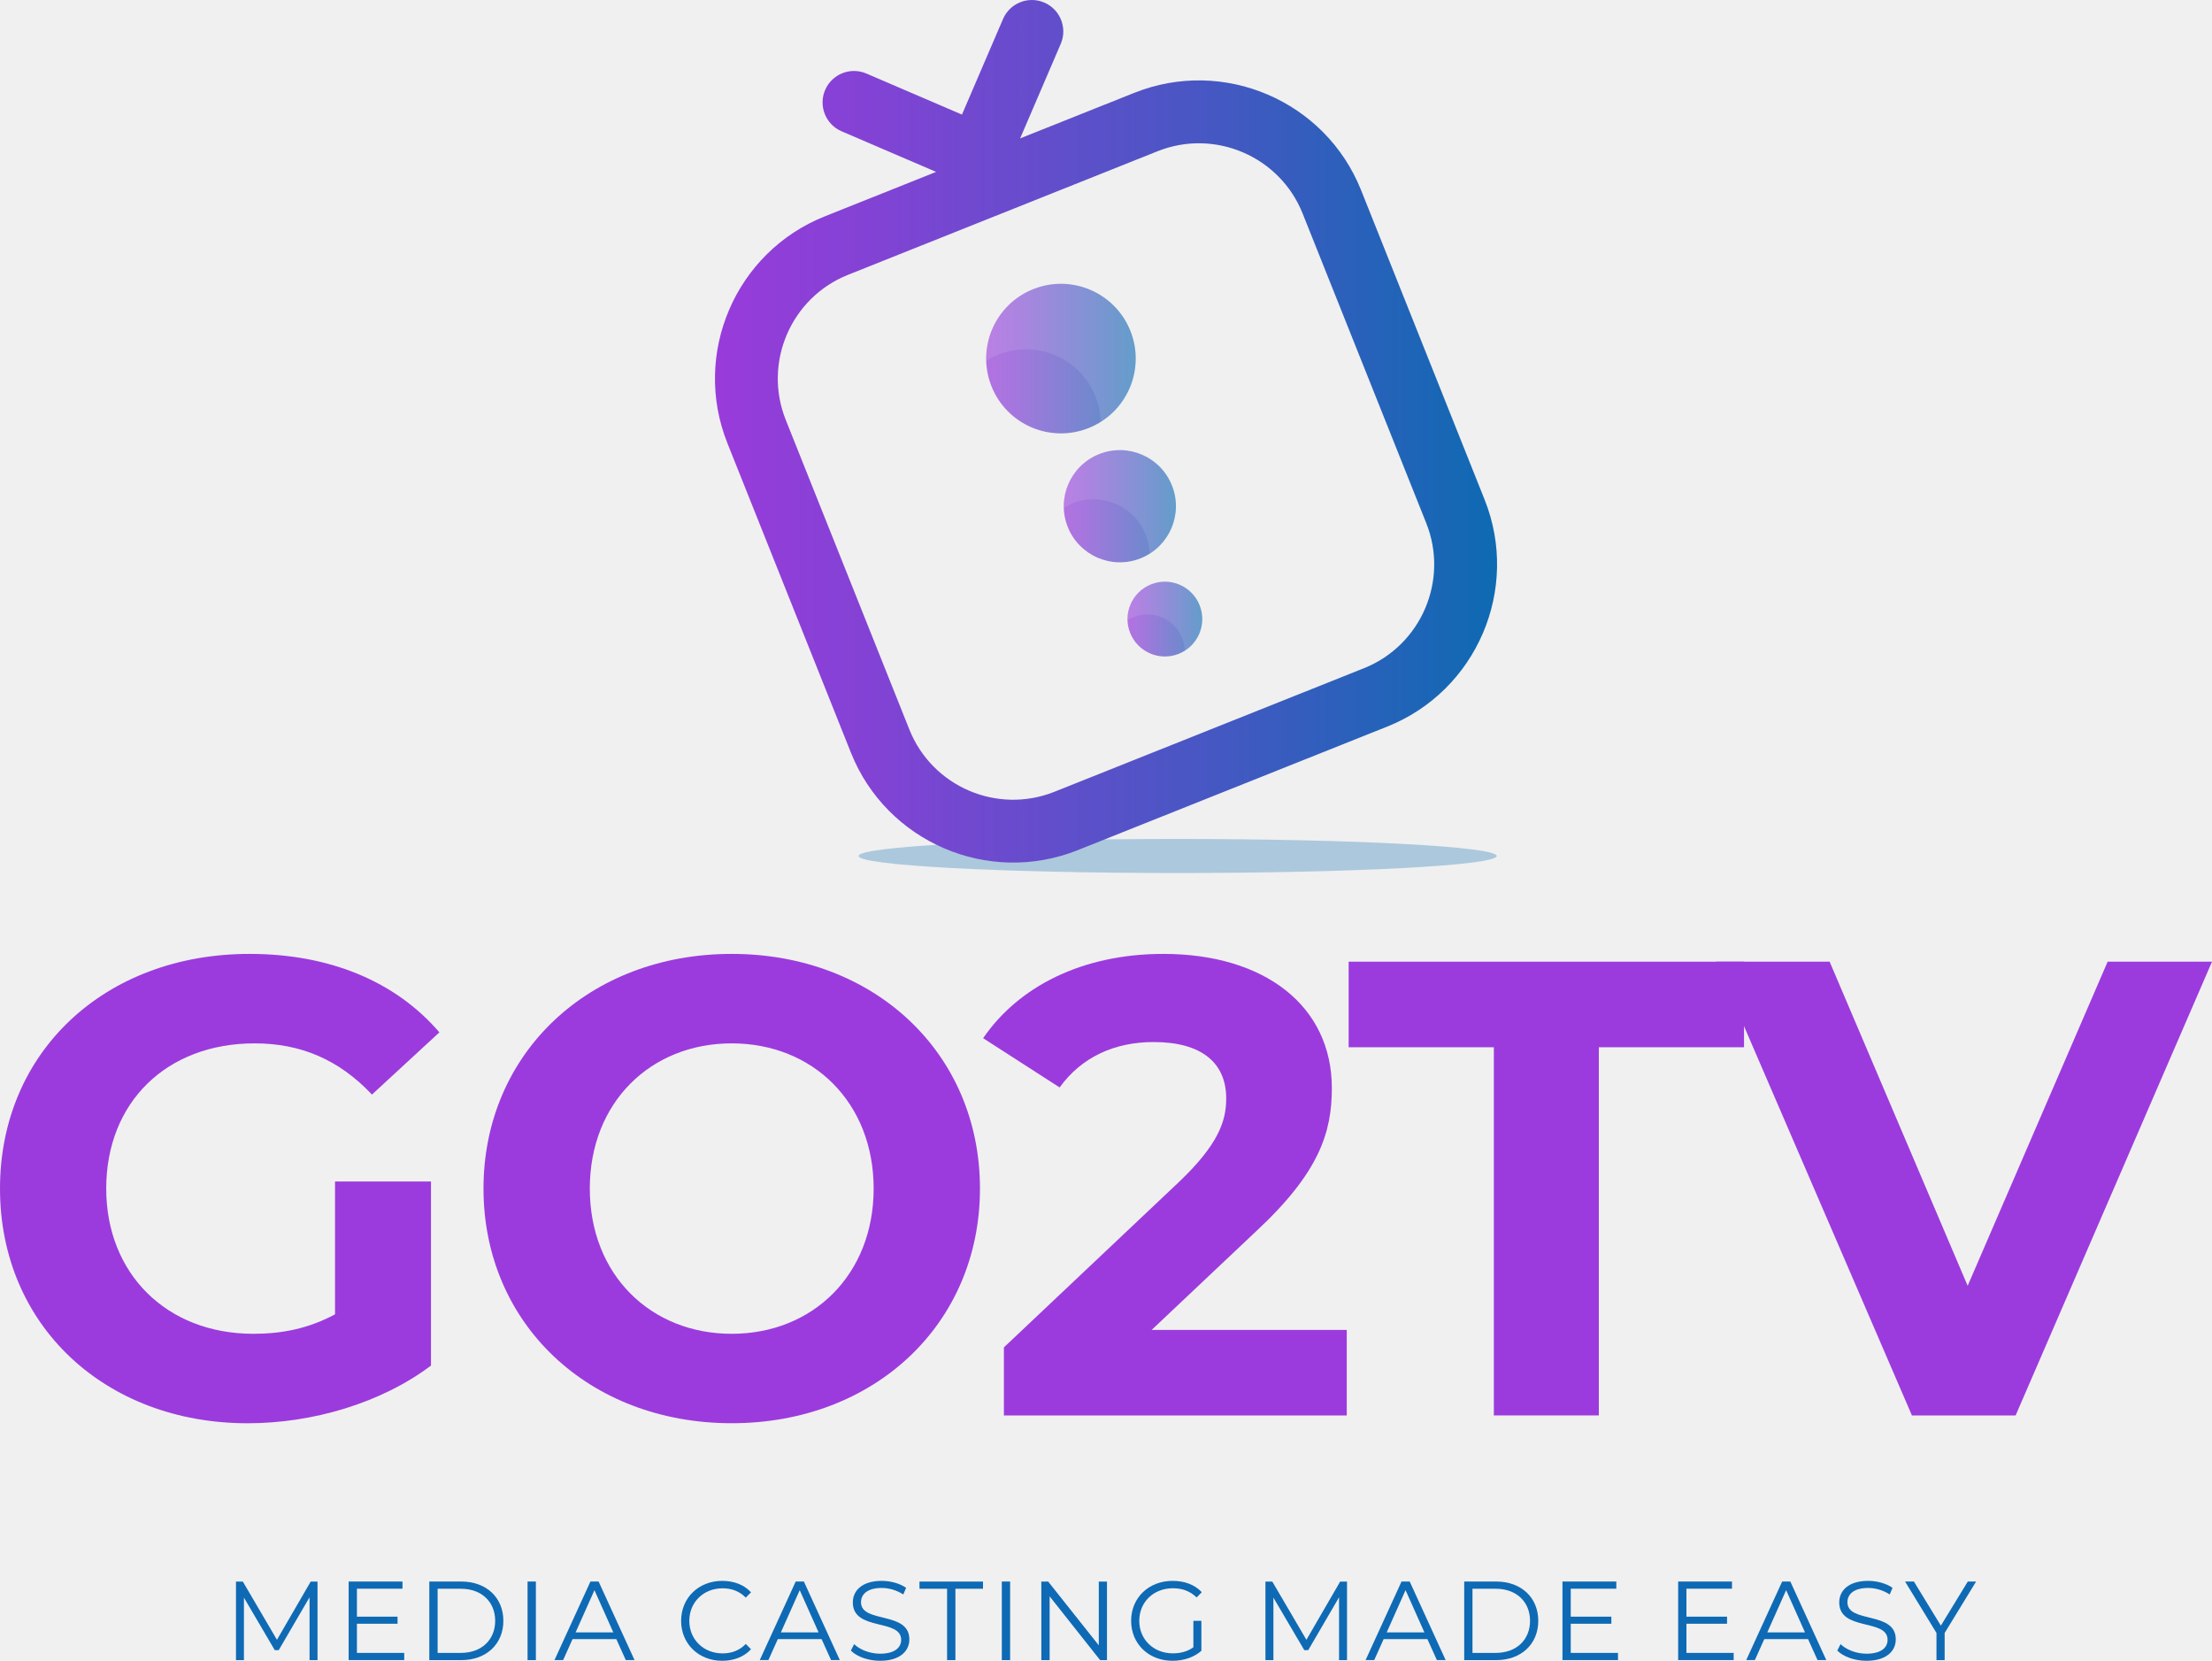
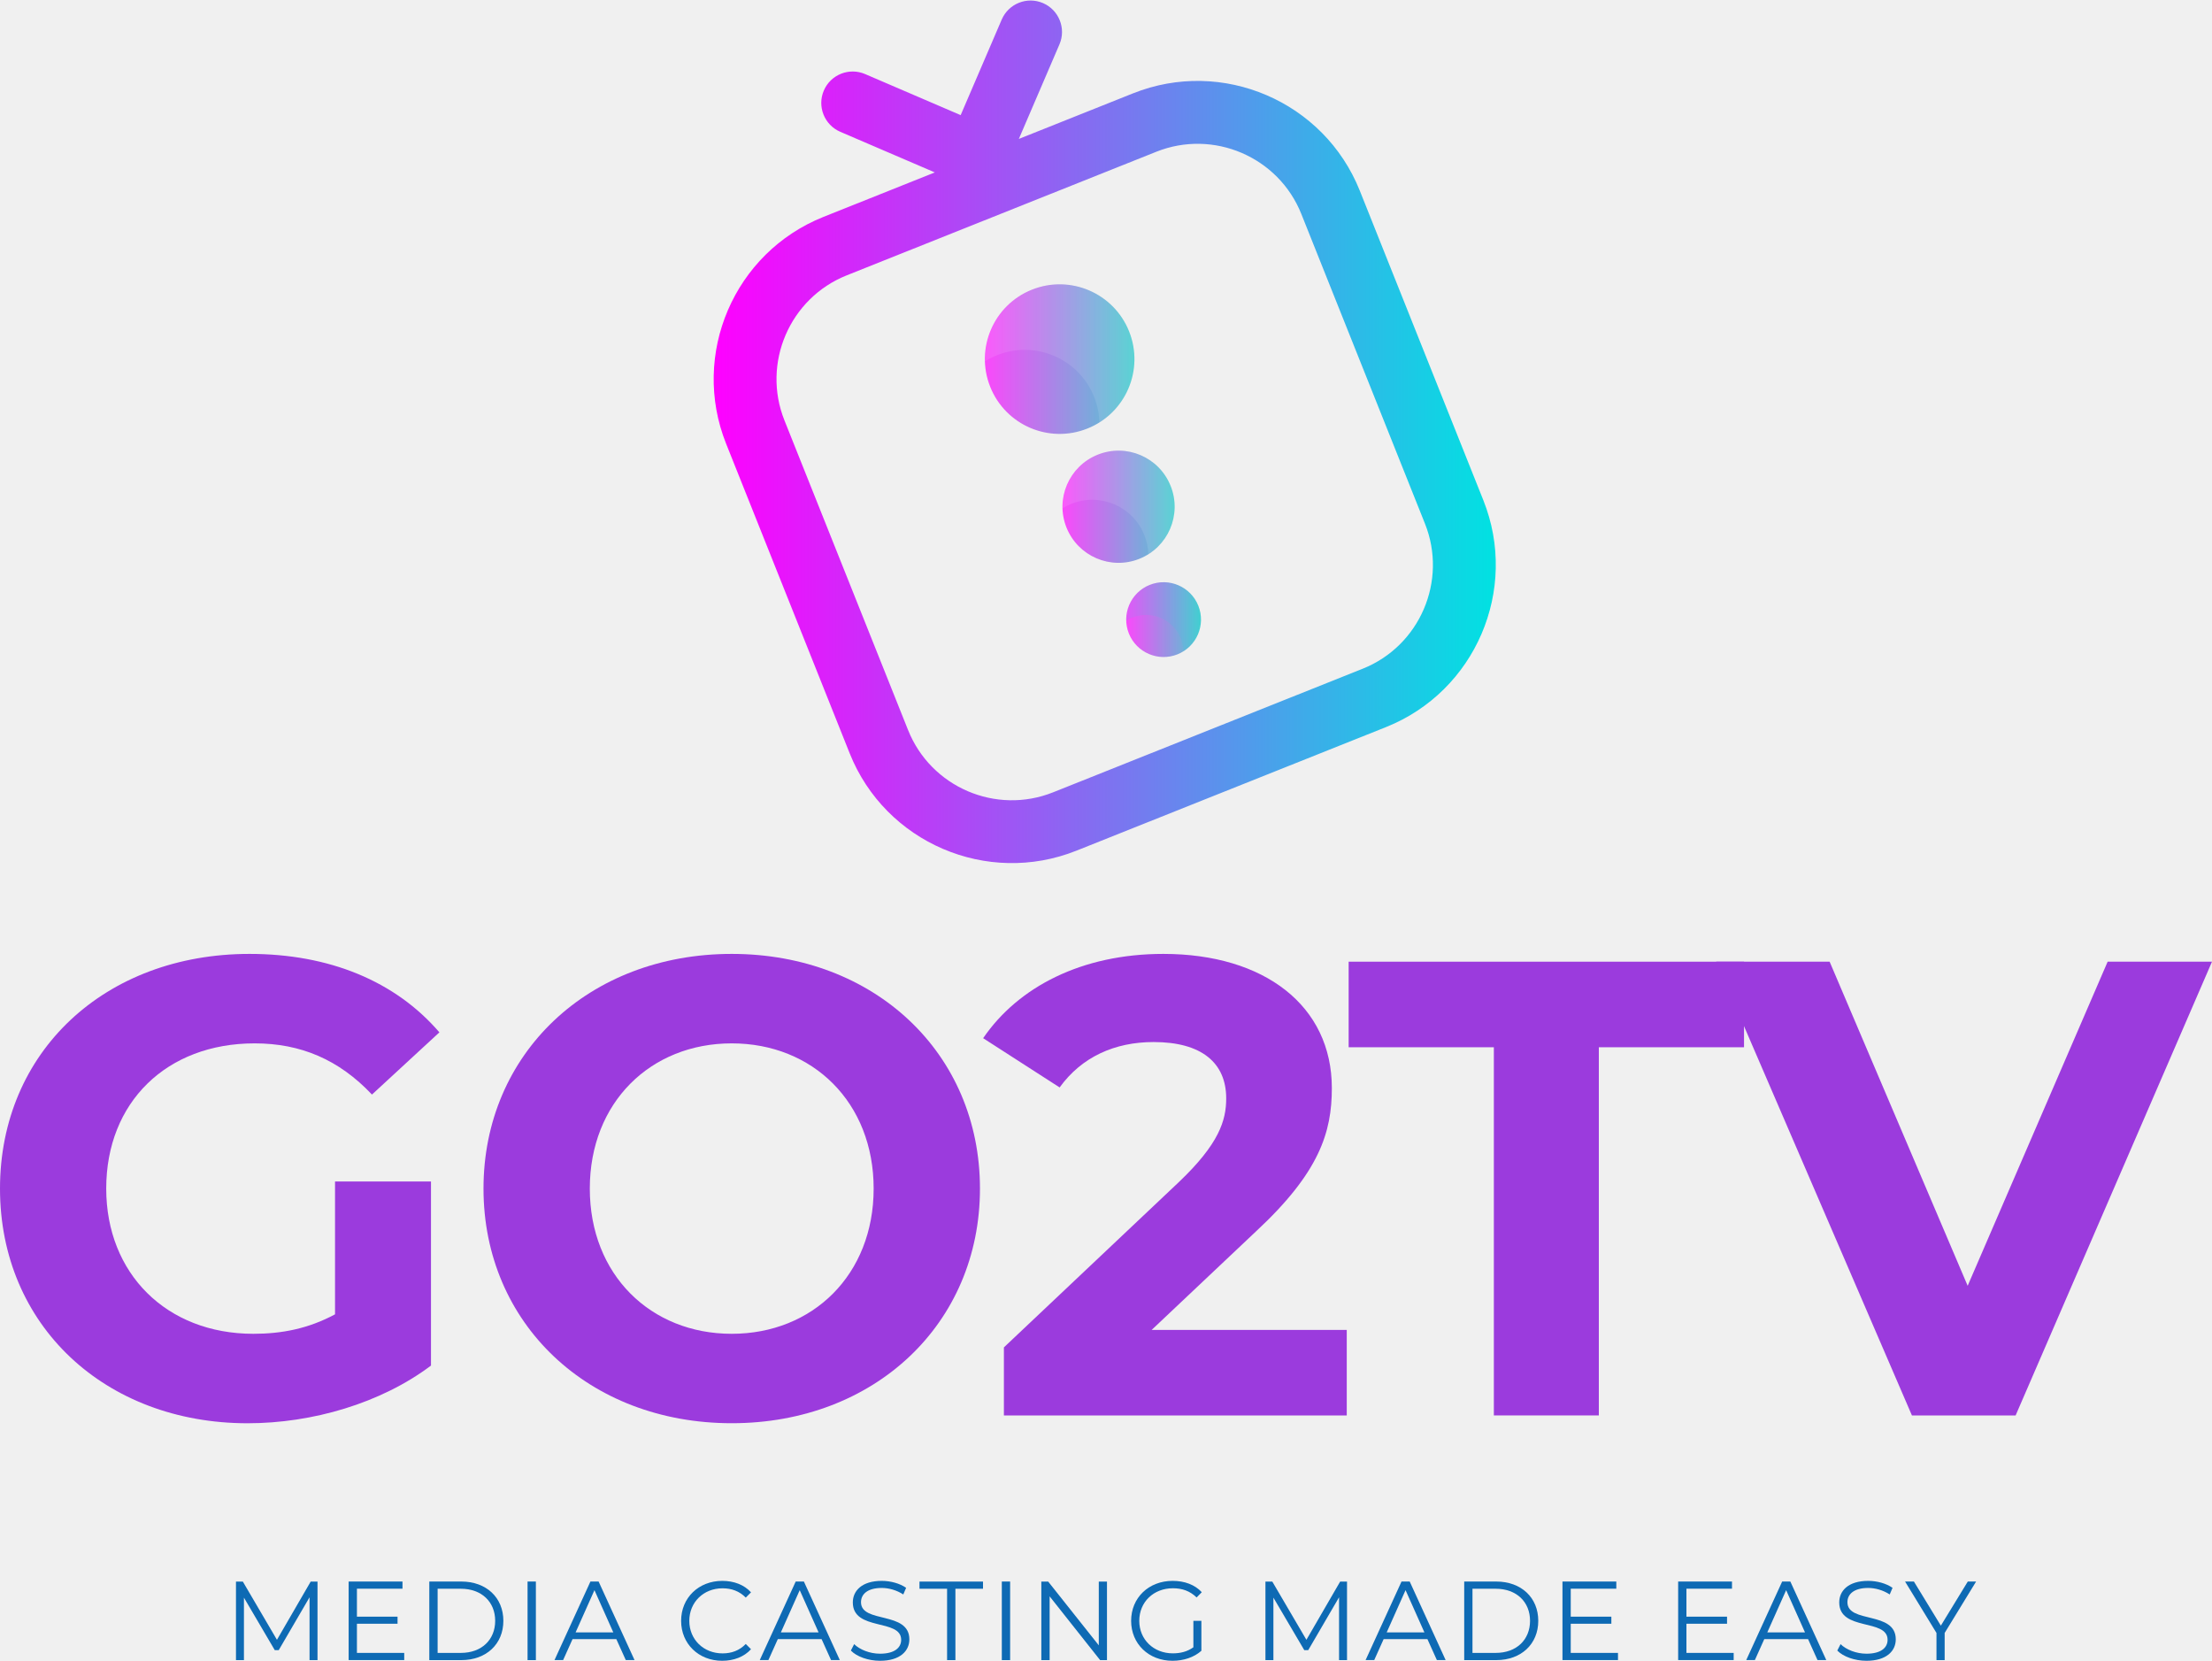
<svg xmlns="http://www.w3.org/2000/svg" version="1.1" id="Layer_1" x="0px" y="0px" viewBox="0 0 5000 3753.5" style="enable-background:new 0 0 5000 3753.5;" xml:space="preserve">
-   <style type="text/css">
+   <defs id="defs17840">
+     <linearGradient id="tv_00000141449102827904000610000013955715412886227600_-9" gradientUnits="userSpaceOnUse" x1="1616.073" y1="974.776" x2="3383.927" y2="974.776" gradientTransform="translate(-2.911531,1.188003)">
+       <stop offset="0" style="stop-color:#ff00ff;stop-opacity:1;" id="stop96" />
+       <stop offset="1" style="stop-color:#00e2e2;stop-opacity:1;" id="stop102" />
+     </linearGradient>
+     <linearGradient id="SVGID_00000108298686308777688430000015871538595859233449_-1" gradientUnits="userSpaceOnUse" x1="2404.535" y1="1144.117" x2="2658.128" y2="1144.117" gradientTransform="translate(-2.911531,1.188003)">
+       <stop offset="0" style="stop-color:#ff00ff;stop-opacity:1;" id="stop79" />
+       <stop offset="1" style="stop-color:#00c0c0;stop-opacity:1;" id="stop85" />
+     </linearGradient>
+     <linearGradient id="SVGID_00000051365145825105389340000016557957498643308713_-2" gradientUnits="userSpaceOnUse" x1="2229.107" y1="810.511" x2="2567.231" y2="810.511" gradientTransform="translate(-2.911531,1.188003)">
+       <stop offset="0" style="stop-color:#ff00ff;stop-opacity:1;" id="stop68" />
+       <stop offset="1" style="stop-color:#00c0c0;stop-opacity:1;" id="stop74" />
+     </linearGradient>
+     <linearGradient id="SVGID_1_-7" gradientUnits="userSpaceOnUse" x1="2548.63" y1="1399.227" x2="2717.693" y2="1399.227" gradientTransform="translate(-2.911531,1.188003)">
+       <stop offset="0" style="stop-color:#ff00ff;stop-opacity:1;" id="stop57" />
+       <stop offset="1" style="stop-color:#00c0c0;stop-opacity:1;" id="stop63" />
+     </linearGradient>
+   </defs>
+   <style type="text/css" id="style17732">
	.st0{fill:#0E6AB4;}
	.st1{fill:#9B3BDD;}
	.st2{opacity:0.3;fill-rule:evenodd;clip-rule:evenodd;fill:#0E6AB2;}
	.st3{opacity:0.7;fill-rule:evenodd;clip-rule:evenodd;fill:url(#SVGID_1_);}
	.st4{opacity:0.7;fill-rule:evenodd;clip-rule:evenodd;fill:url(#SVGID_00000029046040898124588740000001683222004198847648_);}
	.st5{opacity:0.7;fill-rule:evenodd;clip-rule:evenodd;fill:url(#SVGID_00000127029156318695218250000003327395954703514274_);}
	.st6{opacity:0.1;fill-rule:evenodd;clip-rule:evenodd;fill:#FFFFFF;}
	.st7{fill:url(#tv_00000042717097837322468730000008805213007688031910_);}
</style>
  <g id="Subtitle">
-     <path class="st0" d="M717.7,3574.4V3752h-18v-142l-69.7,119.5h-8.9l-69.7-118.7V3752h-18v-177.5h15.5l77.1,131.6l76.3-131.6H717.7z   " />
-     <path class="st0" d="M913.7,3735.7v16.2H788.1v-177.5h121.7v16.2h-103v63.2h91.8v16h-91.8v65.9H913.7z" />
-     <path class="st0" d="M970.4,3574.4h72.3c56.8,0,95.1,36.5,95.1,88.8s-38.3,88.8-95.1,88.8h-72.3V3574.4z M1041.7,3735.7   c47.2,0,77.6-29.9,77.6-72.5c0-42.6-30.4-72.5-77.6-72.5h-52.5v145.1H1041.7z" />
-     <path class="st0" d="M1192.5,3574.4h18.8V3752h-18.8V3574.4z" />
-     <path class="st0" d="M1393.1,3704.5h-98.9l-21.3,47.4h-19.5l81.2-177.5h18.5l81.2,177.5h-19.8L1393.1,3704.5z M1386.3,3689.3   l-42.6-95.4l-42.6,95.4H1386.3z" />
-     <path class="st0" d="M1539.6,3663.2c0-52,39.6-90.3,93.1-90.3c25.9,0,49.2,8.6,64.9,25.9l-11.9,11.9c-14.5-14.7-32.2-21-52.5-21   c-42.9,0-75.1,31.4-75.1,73.6c0,42.1,32.2,73.5,75.1,73.5c20.3,0,38-6.3,52.5-21.3l11.9,11.9c-15.7,17.3-39.1,26.1-65.2,26.1   C1579.2,3753.5,1539.6,3715.2,1539.6,3663.2z" />
-     <path class="st0" d="M1857.1,3704.5h-98.9l-21.3,47.4h-19.5l81.2-177.5h18.5l81.2,177.5h-19.8L1857.1,3704.5z M1850.3,3689.3   l-42.6-95.4l-42.6,95.4H1850.3z" />
-     <path class="st0" d="M1923.3,3730.4l7.4-14.5c12.7,12.4,35.2,21.6,58.6,21.6c33.2,0,47.7-13.9,47.7-31.4   c0-48.7-109.3-18.8-109.3-84.5c0-26.1,20.3-48.7,65.4-48.7c20.1,0,40.9,5.8,55.1,15.7l-6.4,15c-15.2-9.9-33-14.7-48.7-14.7   c-32.5,0-46.9,14.4-46.9,32.2c0,48.7,109.3,19.3,109.3,84c0,26.1-20.8,48.4-66.2,48.4C1962.6,3753.5,1936.5,3744.1,1923.3,3730.4z" />
-     <path class="st0" d="M2140.8,3590.7h-62.4v-16.2H2222v16.2h-62.4V3752h-18.8V3590.7z" />
-     <path class="st0" d="M2264.5,3574.4h18.8V3752h-18.8V3574.4z" />
-     <path class="st0" d="M2502.2,3574.4V3752h-15.5l-114.1-144.1V3752h-18.8v-177.5h15.5l114.4,144.1v-144.1H2502.2z" />
-     <path class="st0" d="M2697.6,3663.2h18v67.7c-16.7,15-40.6,22.6-65.2,22.6c-54,0-93.6-38.3-93.6-90.3c0-52,39.6-90.3,93.8-90.3   c26.9,0,50.2,8.6,65.9,25.6l-11.7,11.9c-15-14.7-32.7-20.8-53.5-20.8c-43.9,0-76.1,31.2-76.1,73.6c0,42.1,32.2,73.5,75.9,73.5   c17,0,32.7-3.8,46.4-13.7V3663.2z" />
-     <path class="st0" d="M3044.8,3574.4V3752h-18v-142l-69.7,119.5h-8.9l-69.8-118.7V3752h-18v-177.5h15.5l77.1,131.6l76.3-131.6   H3044.8z" />
-     <path class="st0" d="M3226.5,3704.5h-98.9l-21.3,47.4h-19.5l81.2-177.5h18.5l81.2,177.5h-19.8L3226.5,3704.5z M3219.7,3689.3   l-42.6-95.4l-42.6,95.4H3219.7z" />
-     <path class="st0" d="M3309.7,3574.4h72.3c56.8,0,95.1,36.5,95.1,88.8s-38.3,88.8-95.1,88.8h-72.3V3574.4z M3380.9,3735.7   c47.2,0,77.6-29.9,77.6-72.5c0-42.6-30.4-72.5-77.6-72.5h-52.5v145.1H3380.9z" />
-     <path class="st0" d="M3657.3,3735.7v16.2h-125.5v-177.5h121.7v16.2h-103v63.2h91.8v16h-91.8v65.9H3657.3z" />
-     <path class="st0" d="M3918.8,3735.7v16.2h-125.5v-177.5H3915v16.2h-103v63.2h91.8v16H3812v65.9H3918.8z" />
-     <path class="st0" d="M4086.9,3704.5h-98.9l-21.3,47.4h-19.5l81.2-177.5h18.5l81.2,177.5h-19.8L4086.9,3704.5z M4080,3689.3   l-42.6-95.4l-42.6,95.4H4080z" />
-     <path class="st0" d="M4153,3730.4l7.4-14.5c12.7,12.4,35.2,21.6,58.6,21.6c33.2,0,47.7-13.9,47.7-31.4   c0-48.7-109.3-18.8-109.3-84.5c0-26.1,20.3-48.7,65.4-48.7c20.1,0,40.9,5.8,55.1,15.7l-6.4,15c-15.2-9.9-33-14.7-48.7-14.7   c-32.5,0-46.9,14.4-46.9,32.2c0,48.7,109.3,19.3,109.3,84c0,26.1-20.8,48.4-66.2,48.4C4192.3,3753.5,4166.2,3744.1,4153,3730.4z" />
-     <path class="st0" d="M4395.7,3690.6v61.4h-18.5v-61.4l-71-116.2h20l60.9,99.7l60.9-99.7h18.8L4395.7,3690.6z" />
+     <path class="st0" d="M717.7,3574.4V3752h-18v-142l-69.7,119.5h-8.9l-69.7-118.7V3752h-18v-177.5h15.5l77.1,131.6l76.3-131.6H717.7z   " id="path17734" />
+     <path class="st0" d="M913.7,3735.7v16.2H788.1v-177.5h121.7v16.2h-103v63.2h91.8v16h-91.8v65.9H913.7z" id="path17736" />
+     <path class="st0" d="M970.4,3574.4h72.3c56.8,0,95.1,36.5,95.1,88.8s-38.3,88.8-95.1,88.8h-72.3V3574.4z M1041.7,3735.7   c47.2,0,77.6-29.9,77.6-72.5c0-42.6-30.4-72.5-77.6-72.5h-52.5v145.1H1041.7z" id="path17738" />
+     <path class="st0" d="M1192.5,3574.4h18.8V3752h-18.8V3574.4z" id="path17740" />
+     <path class="st0" d="M1393.1,3704.5h-98.9l-21.3,47.4h-19.5l81.2-177.5h18.5l81.2,177.5h-19.8L1393.1,3704.5z M1386.3,3689.3   l-42.6-95.4l-42.6,95.4H1386.3z" id="path17742" />
+     <path class="st0" d="M1539.6,3663.2c0-52,39.6-90.3,93.1-90.3c25.9,0,49.2,8.6,64.9,25.9l-11.9,11.9c-14.5-14.7-32.2-21-52.5-21   c-42.9,0-75.1,31.4-75.1,73.6c0,42.1,32.2,73.5,75.1,73.5c20.3,0,38-6.3,52.5-21.3l11.9,11.9c-15.7,17.3-39.1,26.1-65.2,26.1   C1579.2,3753.5,1539.6,3715.2,1539.6,3663.2z" id="path17744" />
+     <path class="st0" d="M1857.1,3704.5h-98.9l-21.3,47.4h-19.5l81.2-177.5h18.5l81.2,177.5h-19.8L1857.1,3704.5z M1850.3,3689.3   l-42.6-95.4l-42.6,95.4H1850.3z" id="path17746" />
+     <path class="st0" d="M1923.3,3730.4l7.4-14.5c12.7,12.4,35.2,21.6,58.6,21.6c33.2,0,47.7-13.9,47.7-31.4   c0-48.7-109.3-18.8-109.3-84.5c0-26.1,20.3-48.7,65.4-48.7c20.1,0,40.9,5.8,55.1,15.7l-6.4,15c-15.2-9.9-33-14.7-48.7-14.7   c-32.5,0-46.9,14.4-46.9,32.2c0,48.7,109.3,19.3,109.3,84c0,26.1-20.8,48.4-66.2,48.4C1962.6,3753.5,1936.5,3744.1,1923.3,3730.4z" id="path17748" />
+     <path class="st0" d="M2140.8,3590.7h-62.4v-16.2H2222v16.2h-62.4V3752h-18.8V3590.7z" id="path17750" />
+     <path class="st0" d="M2264.5,3574.4h18.8V3752h-18.8V3574.4z" id="path17752" />
+     <path class="st0" d="M2502.2,3574.4V3752h-15.5l-114.1-144.1V3752h-18.8v-177.5h15.5l114.4,144.1v-144.1H2502.2z" id="path17754" />
+     <path class="st0" d="M2697.6,3663.2h18v67.7c-16.7,15-40.6,22.6-65.2,22.6c-54,0-93.6-38.3-93.6-90.3c0-52,39.6-90.3,93.8-90.3   c26.9,0,50.2,8.6,65.9,25.6l-11.7,11.9c-15-14.7-32.7-20.8-53.5-20.8c-43.9,0-76.1,31.2-76.1,73.6c0,42.1,32.2,73.5,75.9,73.5   c17,0,32.7-3.8,46.4-13.7V3663.2z" id="path17756" />
+     <path class="st0" d="M3044.8,3574.4V3752h-18v-142l-69.7,119.5h-8.9l-69.8-118.7V3752h-18v-177.5h15.5l77.1,131.6l76.3-131.6   H3044.8z" id="path17758" />
+     <path class="st0" d="M3226.5,3704.5h-98.9l-21.3,47.4h-19.5l81.2-177.5h18.5l81.2,177.5h-19.8L3226.5,3704.5z M3219.7,3689.3   l-42.6-95.4l-42.6,95.4H3219.7z" id="path17760" />
+     <path class="st0" d="M3309.7,3574.4h72.3c56.8,0,95.1,36.5,95.1,88.8s-38.3,88.8-95.1,88.8h-72.3V3574.4z M3380.9,3735.7   c47.2,0,77.6-29.9,77.6-72.5c0-42.6-30.4-72.5-77.6-72.5h-52.5v145.1H3380.9z" id="path17762" />
+     <path class="st0" d="M3657.3,3735.7v16.2h-125.5v-177.5h121.7v16.2h-103v63.2h91.8v16h-91.8v65.9H3657.3z" id="path17764" />
+     <path class="st0" d="M3918.8,3735.7v16.2h-125.5v-177.5H3915v16.2h-103v63.2h91.8v16H3812v65.9H3918.8z" id="path17766" />
+     <path class="st0" d="M4086.9,3704.5h-98.9l-21.3,47.4h-19.5l81.2-177.5h18.5l81.2,177.5h-19.8L4086.9,3704.5z M4080,3689.3   l-42.6-95.4l-42.6,95.4H4080z" id="path17768" />
+     <path class="st0" d="M4153,3730.4l7.4-14.5c12.7,12.4,35.2,21.6,58.6,21.6c33.2,0,47.7-13.9,47.7-31.4   c0-48.7-109.3-18.8-109.3-84.5c0-26.1,20.3-48.7,65.4-48.7c20.1,0,40.9,5.8,55.1,15.7l-6.4,15c-15.2-9.9-33-14.7-48.7-14.7   c-32.5,0-46.9,14.4-46.9,32.2c0,48.7,109.3,19.3,109.3,84c0,26.1-20.8,48.4-66.2,48.4C4192.3,3753.5,4166.2,3744.1,4153,3730.4z" id="path17770" />
+     <path class="st0" d="M4395.7,3690.6v61.4h-18.5v-61.4l-71-116.2h20l60.9,99.7l60.9-99.7h18.8L4395.7,3690.6z" id="path17772" />
  </g>
  <g id="Title">
-     <path class="st1" d="M757.4,2670.2h216.8v416.1c-112.8,85-268.1,130.4-414.6,130.4C237.3,3216.6,0,2995.4,0,2686.3   c0-309.1,237.3-530.4,564-530.4c180.2,0,329.6,61.5,429.2,177.3l-152.4,140.6c-74.7-79.1-161.1-115.7-265.2-115.7   c-199.2,0-335.5,133.3-335.5,328.2c0,191.9,136.2,328.2,332.6,328.2c64.5,0,124.5-11.7,184.6-44V2670.2z" />
-     <path class="st1" d="M1092.9,2686.3c0-304.7,237.3-530.4,561.1-530.4c322.3,0,561.1,224.1,561.1,530.4   c0,306.2-238.8,530.3-561.1,530.3C1330.2,3216.6,1092.9,2991,1092.9,2686.3z M1974.8,2686.3c0-194.9-137.7-328.2-320.8-328.2   s-320.8,133.3-320.8,328.2c0,194.8,137.7,328.2,320.8,328.2S1974.8,2881.1,1974.8,2686.3z" />
-     <path class="st1" d="M3044.2,3005.7V3199h-775v-153.8l395.5-373.6c90.8-86.4,107-139.2,107-189c0-80.6-55.7-127.5-164.1-127.5   c-87.9,0-162.6,33.7-212.4,102.6l-172.9-111.3c79.1-115.7,222.7-190.5,407.3-190.5c228.5,0,380.9,117.2,380.9,303.3   c0,99.6-27.8,190.4-171.4,323.8l-235.9,222.7H3044.2z" />
-     <path class="st1" d="M3376.7,2366.9h-328.2v-193.4h893.7v193.4h-328.2V3199h-237.3V2366.9z" />
-     <path class="st1" d="M5000,2173.5L4556.1,3199h-234.4l-442.4-1025.5h256.4l312,732.5l316.4-732.5H5000z" />
+     <path class="st1" d="M757.4,2670.2h216.8v416.1c-112.8,85-268.1,130.4-414.6,130.4C237.3,3216.6,0,2995.4,0,2686.3   c0-309.1,237.3-530.4,564-530.4c180.2,0,329.6,61.5,429.2,177.3l-152.4,140.6c-74.7-79.1-161.1-115.7-265.2-115.7   c-199.2,0-335.5,133.3-335.5,328.2c0,191.9,136.2,328.2,332.6,328.2c64.5,0,124.5-11.7,184.6-44V2670.2z" id="path17775" />
+     <path class="st1" d="M1092.9,2686.3c0-304.7,237.3-530.4,561.1-530.4c322.3,0,561.1,224.1,561.1,530.4   c0,306.2-238.8,530.3-561.1,530.3C1330.2,3216.6,1092.9,2991,1092.9,2686.3z M1974.8,2686.3c0-194.9-137.7-328.2-320.8-328.2   s-320.8,133.3-320.8,328.2c0,194.8,137.7,328.2,320.8,328.2S1974.8,2881.1,1974.8,2686.3z" id="path17777" />
+     <path class="st1" d="M3044.2,3005.7V3199h-775v-153.8l395.5-373.6c90.8-86.4,107-139.2,107-189c0-80.6-55.7-127.5-164.1-127.5   c-87.9,0-162.6,33.7-212.4,102.6l-172.9-111.3c79.1-115.7,222.7-190.5,407.3-190.5c228.5,0,380.9,117.2,380.9,303.3   c0,99.6-27.8,190.4-171.4,323.8l-235.9,222.7H3044.2z" id="path17779" />
+     <path class="st1" d="M3376.7,2366.9h-328.2v-193.4h893.7v193.4h-328.2V3199h-237.3V2366.9z" id="path17781" />
+     <path class="st1" d="M5000,2173.5L4556.1,3199h-234.4l-442.4-1025.5h256.4l312,732.5l316.4-732.5H5000z" id="path17783" />
  </g>
-   <g id="TV">
-     <path id="shadow_00000152949777291120444690000016310659464722658965_" class="st2" d="M2661.9,1896.1   c-398.4,0-721.3,17.2-721.3,38.5c0,21.3,322.9,38.5,721.3,38.5s721.3-17.2,721.3-38.5C3383.1,1913.3,3060.2,1896.1,2661.9,1896.1z" />
-     <linearGradient id="SVGID_1_" gradientUnits="userSpaceOnUse" x1="2548.63" y1="1399.227" x2="2717.693" y2="1399.227">
-       <stop offset="0" style="stop-color:#993BDB" />
-       <stop offset="0.209" style="stop-color:#8143D4" />
-       <stop offset="0.647" style="stop-color:#4458C2" />
-       <stop offset="1" style="stop-color:#0E6AB2" />
-     </linearGradient>
-     <path class="st3" d="M2601.8,1320.7c-43.3,17.3-64.5,66.5-47.2,109.8c17.3,43.3,66.5,64.5,109.8,47.2   c43.3-17.3,64.5-66.5,47.2-109.8C2694.3,1324.6,2645.2,1303.4,2601.8,1320.7z" />
-     <linearGradient id="SVGID_00000051365145825105389340000016557957498643308713_" gradientUnits="userSpaceOnUse" x1="2229.107" y1="810.511" x2="2567.231" y2="810.511">
-       <stop offset="0" style="stop-color:#993BDB" />
-       <stop offset="0.209" style="stop-color:#8143D4" />
-       <stop offset="0.647" style="stop-color:#4458C2" />
-       <stop offset="1" style="stop-color:#0E6AB2" />
-     </linearGradient>
-     <path style="opacity:0.7;fill-rule:evenodd;clip-rule:evenodd;fill:url(#SVGID_00000051365145825105389340000016557957498643308713_);" d="   M2335.5,653.5c-86.7,34.6-128.9,132.9-94.3,219.6c34.6,86.7,132.9,128.9,219.6,94.3c86.7-34.6,128.9-132.9,94.3-219.6   C2520.5,661.2,2422.2,618.9,2335.5,653.5z" />
-     <linearGradient id="SVGID_00000108298686308777688430000015871538595859233449_" gradientUnits="userSpaceOnUse" x1="2404.535" y1="1144.117" x2="2658.128" y2="1144.117">
-       <stop offset="0" style="stop-color:#993BDB" />
-       <stop offset="0.209" style="stop-color:#8143D4" />
-       <stop offset="0.647" style="stop-color:#4458C2" />
-       <stop offset="1" style="stop-color:#0E6AB2" />
-     </linearGradient>
-     <path style="opacity:0.7;fill-rule:evenodd;clip-rule:evenodd;fill:url(#SVGID_00000108298686308777688430000015871538595859233449_);" d="   M2484.3,1026.4c-65,26-96.7,99.7-70.7,164.7c26,65,99.7,96.7,164.7,70.7c65-26,96.7-99.7,70.7-164.7   C2623.1,1032.1,2549.4,1000.4,2484.3,1026.4z" />
-     <path class="st6" d="M2555.2,747.9c-34.6-86.7-132.9-128.9-219.6-94.3c-67.7,27-108.1,92.9-106.1,161.8c8.5-5.3,17.4-10,27-13.8   c86.7-34.6,185,7.6,219.6,94.3c7.6,19,11.3,38.5,11.8,57.9C2555.8,911.2,2585.9,825,2555.2,747.9z" />
-     <path class="st6" d="M2649.1,1097.2c-26-65.1-99.8-96.8-164.8-70.8c-50.8,20.3-81.1,69.7-79.7,121.4c6.3-4,13.1-7.5,20.2-10.4   c65.1-26,138.9,5.7,164.8,70.8c5.7,14.3,8.5,28.9,8.9,43.4C2649.6,1219.7,2672.2,1155.1,2649.1,1097.2z" />
-     <path class="st6" d="M2711.7,1367.9c-17.3-43.4-66.5-64.5-109.9-47.2c-33.9,13.5-54.1,46.5-53.1,80.9c4.2-2.6,8.7-5,13.5-6.9   c43.4-17.3,92.6,3.8,109.9,47.2c3.8,9.5,5.6,19.3,5.9,29C2712,1449.6,2727.1,1406.5,2711.7,1367.9z" />
-     <linearGradient id="tv_00000141449102827904000610000013955715412886227600_" gradientUnits="userSpaceOnUse" x1="1616.073" y1="974.776" x2="3383.927" y2="974.776">
-       <stop offset="0" style="stop-color:#993BDB" />
-       <stop offset="0.209" style="stop-color:#8143D4" />
-       <stop offset="0.647" style="stop-color:#4458C2" />
-       <stop offset="1" style="stop-color:#0E6AB2" />
-     </linearGradient>
-     <path id="tv_00000044898770208078738810000010935178776622704307_" style="fill:url(#tv_00000141449102827904000610000013955715412886227600_);" d="   M2564,209.8l-258.1,103l91.8-213.7c15.5-36-1.2-77.8-37.2-93.3c-36.1-15.5-77.8,1.2-93.3,37.2l-92.8,216l-216-92.8   c-36.1-15.5-77.8,1.2-93.3,37.2c-15.5,36,1.2,77.8,37.2,93.3l213.7,91.8l-251.7,100.5c-202,80.6-300.7,310.6-220.1,512.6   l279.3,699.7c80.6,202,310.6,300.7,512.6,220.1l699.7-279.3c202-80.6,300.7-310.6,220.1-512.6l-279.3-699.7   C2995.9,227.9,2766,129.2,2564,209.8z M3223.9,1182.3c51.6,129.2-11.6,276.4-140.8,327.9l-699.7,279.3   c-129.2,51.6-276.4-11.6-327.9-140.8L1776.1,949c-51.6-129.2,11.6-276.4,140.8-327.9l699.7-279.3   c129.2-51.6,276.4,11.6,327.9,140.8L3223.9,1182.3z" />
+   <g id="g18631">
+     <path class="st3" d="m 2598.888,1321.888 c -43.3,17.3 -64.5,66.5 -47.2,109.8 17.3,43.3 66.5,64.5 109.8,47.2 43.3,-17.3 64.5,-66.5 47.2,-109.8 -17.3,-43.3 -66.4,-64.5 -109.8,-47.2 z" id="path66" style="clip-rule:evenodd;opacity:0.7;fill:url(#SVGID_1_-7);fill-rule:evenodd" />
+     <path style="clip-rule:evenodd;opacity:0.7;fill:url(#SVGID_00000051365145825105389340000016557957498643308713_-2);fill-rule:evenodd" d="m 2332.588,654.688 c -86.7,34.6 -128.9,132.9 -94.3,219.6 34.6,86.7 132.9,128.9 219.6,94.3 86.7,-34.6 128.9,-132.9 94.3,-219.6 -34.6,-86.6 -132.9,-128.9 -219.6,-94.3 z" id="path77" />
+     <path style="clip-rule:evenodd;opacity:0.7;fill:url(#SVGID_00000108298686308777688430000015871538595859233449_-1);fill-rule:evenodd" d="m 2481.388,1027.588 c -65,26 -96.7,99.7 -70.7,164.7 26,65 99.7,96.7 164.7,70.7 65,-26 96.7,-99.7 70.7,-164.7 -25.9,-65 -99.6,-96.7 -164.7,-70.7 z" id="path88" />
+     <path class="st6" d="m 2552.288,749.088 c -34.6,-86.7 -132.9,-128.9 -219.6,-94.3 -67.7,27 -108.1,92.9 -106.1,161.8 8.5,-5.3 17.4,-10 27,-13.8 86.7,-34.6 185,7.6 219.6,94.3 7.6,19 11.3,38.5 11.8,57.9 67.9,-42.6 98,-128.8 67.3,-205.9 z" id="path90" style="clip-rule:evenodd;opacity:0.1;fill:#ffffff;fill-rule:evenodd" />
+     <path class="st6" d="m 2646.188,1098.388 c -26,-65.1 -99.8,-96.8 -164.8,-70.8 -50.8,20.3 -81.1,69.7 -79.7,121.4 6.3,-4 13.1,-7.5 20.2,-10.4 65.1,-26 138.9,5.7 164.8,70.8 5.7,14.3 8.5,28.9 8.9,43.4 51.1,-31.9 73.7,-96.5 50.6,-154.4 z" id="path92" style="clip-rule:evenodd;opacity:0.1;fill:#ffffff;fill-rule:evenodd" />
+     <path class="st6" d="m 2708.788,1369.088 c -17.3,-43.4 -66.5,-64.5 -109.9,-47.2 -33.9,13.5 -54.1,46.5 -53.1,80.9 4.2,-2.6 8.7,-5 13.5,-6.9 43.4,-17.3 92.6,3.8 109.9,47.2 3.8,9.5 5.6,19.3 5.9,29 34,-21.3 49.1,-64.4 33.7,-103 z" id="path94" style="clip-rule:evenodd;opacity:0.1;fill:#00e2e2;fill-opacity:1;fill-rule:evenodd" />
+     <path id="tv_00000044898770208078738810000010935178776622704307_-0" style="fill:url(#tv_00000141449102827904000610000013955715412886227600_-9)" d="m 2561.088,210.988 -258.1,103 91.8,-213.7 c 15.5,-36 -1.2,-77.8 -37.2,-93.3 -36.1,-15.5 -77.8,1.2 -93.3,37.2 l -92.8,216 -216,-92.8 c -36.1,-15.5 -77.8,1.2 -93.3,37.2 -15.5,36 1.2,77.8 37.2,93.3 l 213.7,91.8 -251.7,100.5 c -202,80.6 -300.7,310.6 -220.1,512.6 l 279.3,699.7 c 80.6,202 310.6,300.7 512.6,220.1 l 699.7,-279.3 c 202,-80.6 300.7,-310.6 220.1,-512.6 l -279.3,-699.7 c -80.7,-201.9 -310.6,-300.6 -512.6,-220 z m 659.9,972.5 c 51.6,129.2 -11.6,276.4 -140.8,327.9 l -699.7,279.3 c -129.2,51.6 -276.4,-11.6 -327.9,-140.8 l -279.4,-699.7 c -51.6,-129.2 11.6,-276.4 140.8,-327.9 l 699.7,-279.3 c 129.2,-51.6 276.4,11.6 327.9,140.8 z" />
  </g>
</svg>
